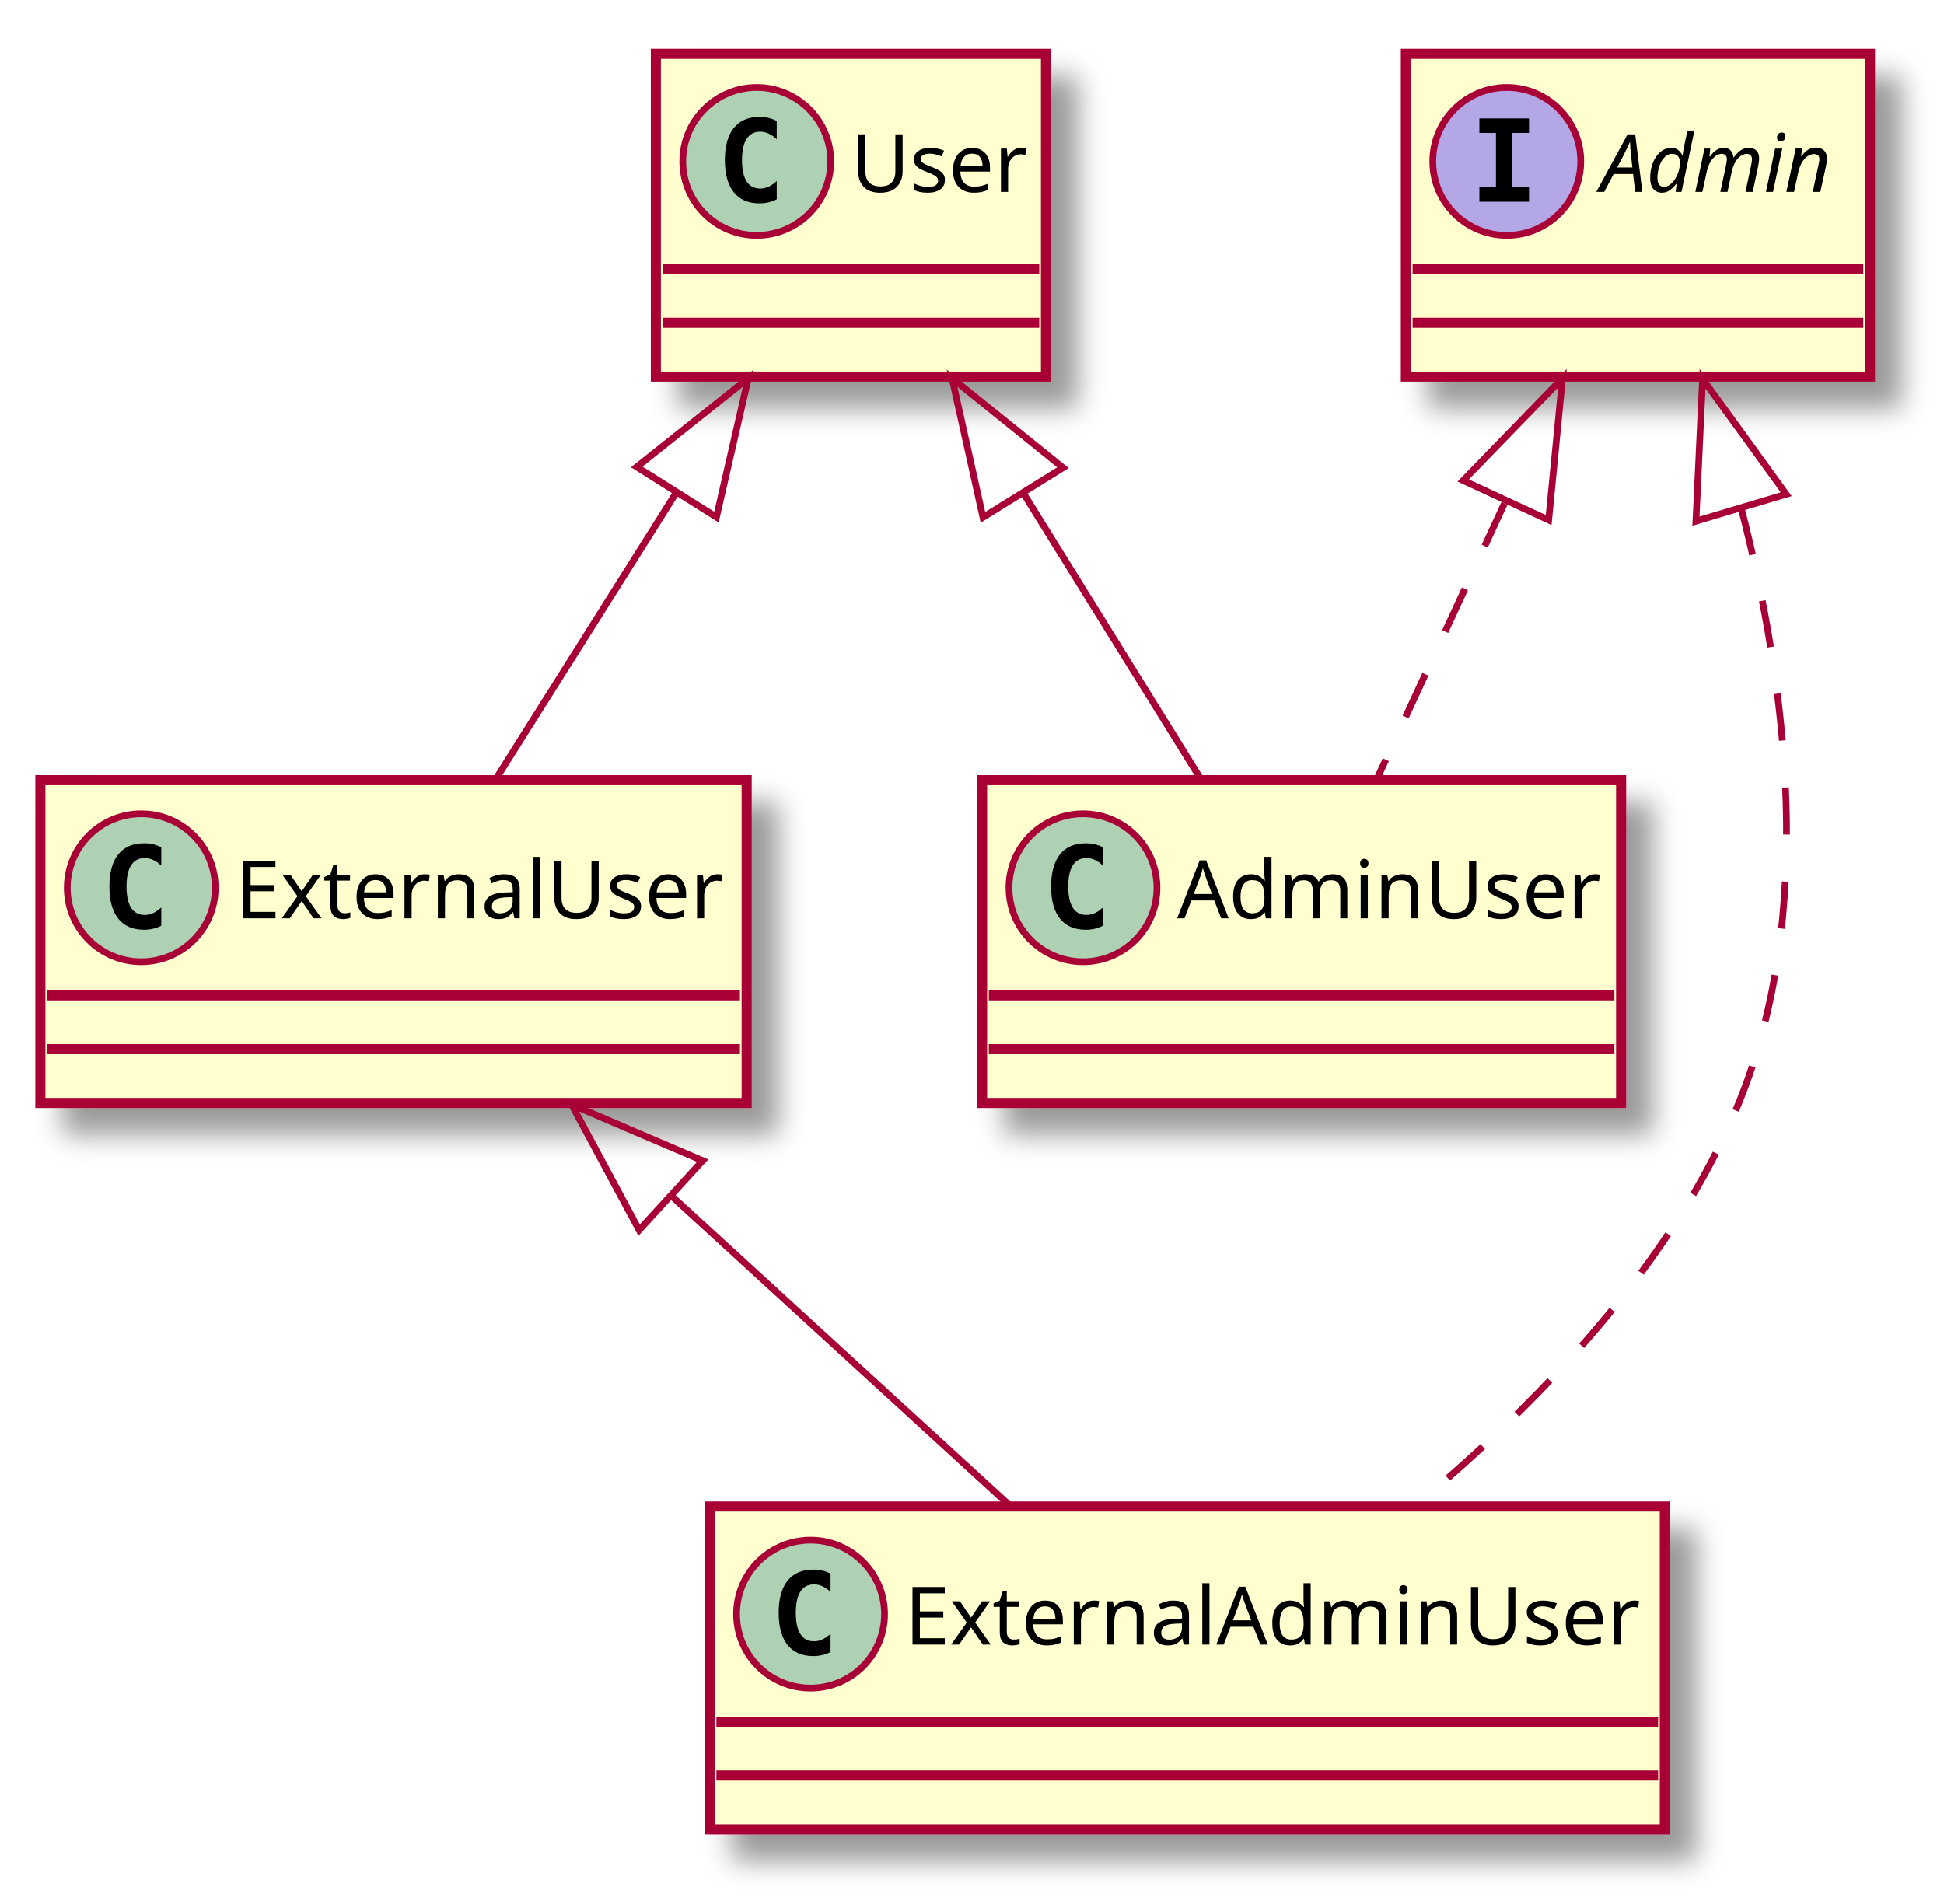
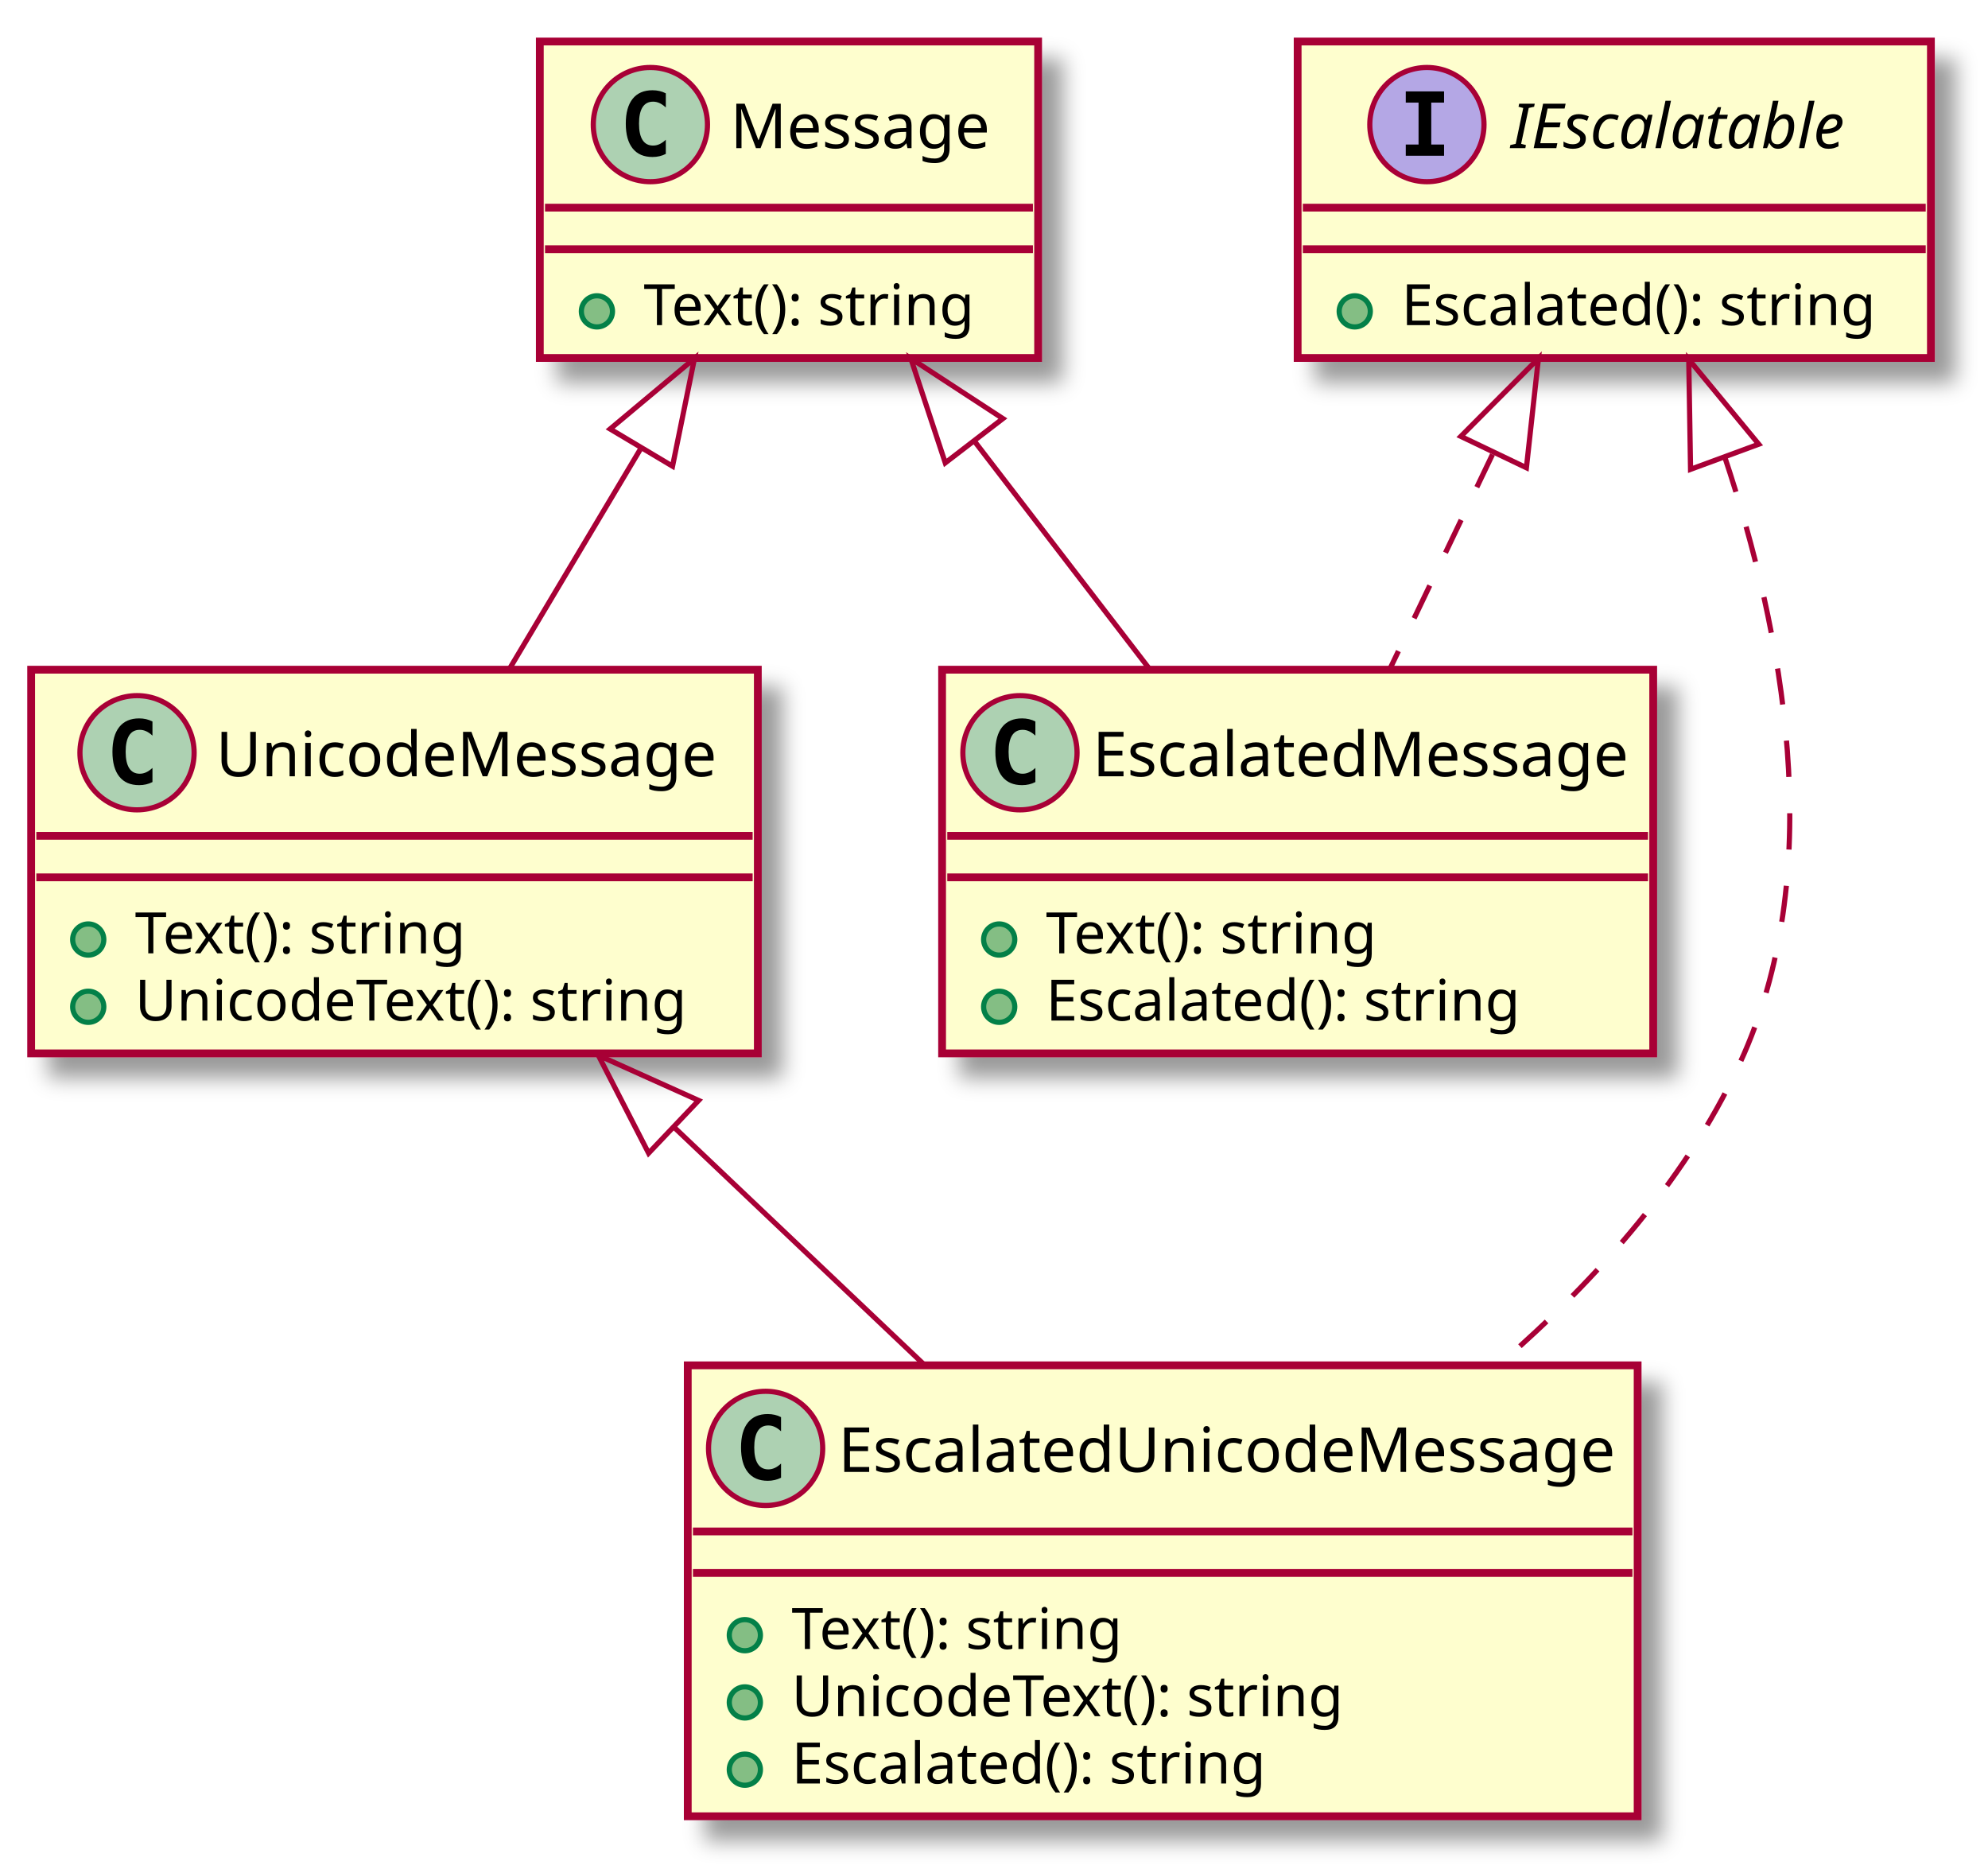
- <svg xmlns="http://www.w3.org/2000/svg" contentScriptType="application/ecmascript" contentStyleType="text/css" height="283px" preserveAspectRatio="none" style="width:289px;height:283px;" version="1.1" viewBox="0 0 289 283" width="289px" zoomAndPan="magnify">
+ <svg xmlns="http://www.w3.org/2000/svg" contentScriptType="application/ecmascript" contentStyleType="text/css" height="360px" preserveAspectRatio="none" style="width:383px;height:360px;" version="1.1" viewBox="0 0 383 360" width="383px" zoomAndPan="magnify">
  <defs>
-     <filter height="300%" id="f1cy5u18eqom6e" width="300%" x="-1" y="-1">
+     <filter height="300%" id="fypaao1x1n1w" width="300%" x="-1" y="-1">
      <feGaussianBlur result="blurOut" stdDeviation="2.0" />
      <feColorMatrix in="blurOut" result="blurOut2" type="matrix" values="0 0 0 0 0 0 0 0 0 0 0 0 0 0 0 0 0 0 .4 0" />
      <feOffset dx="4.0" dy="4.0" in="blurOut2" result="blurOut3" />
      <feBlend in="SourceGraphic" in2="blurOut3" mode="normal" />
    </filter>
  </defs>
  <g>
-     <rect fill="#FEFECE" filter="url(#f1cy5u18eqom6e)" height="48" id="User" style="stroke: #A80036; stroke-width: 1.5;" width="58" x="97.5" y="8" />
-     <ellipse cx="112.5" cy="24" fill="#ADD1B2" rx="11" ry="11" style="stroke: #A80036; stroke-width: 1.0;" />
-     <path d="M115.473,29.643 Q114.892,29.942 114.253,30.091 Q113.614,30.241 112.908,30.241 Q110.401,30.241 109.082,28.589 Q107.762,26.937 107.762,23.816 Q107.762,20.686 109.082,19.035 Q110.401,17.383 112.908,17.383 Q113.614,17.383 114.261,17.532 Q114.909,17.682 115.473,17.98 L115.473,20.703 Q114.842,20.122 114.249,19.852 Q113.655,19.582 113.024,19.582 Q111.68,19.582 110.995,20.649 Q110.31,21.716 110.31,23.816 Q110.31,25.908 110.995,26.974 Q111.68,28.041 113.024,28.041 Q113.655,28.041 114.249,27.771 Q114.842,27.502 115.473,26.92 Z " />
-     <text fill="#000000" font-family="sans-serif" font-size="12" lengthAdjust="spacingAndGlyphs" textLength="26" x="126.5" y="28.535">User</text>
-     <line style="stroke: #A80036; stroke-width: 1.5;" x1="98.5" x2="154.5" y1="40" y2="40" />
-     <line style="stroke: #A80036; stroke-width: 1.5;" x1="98.5" x2="154.5" y1="48" y2="48" />
-     <rect fill="#FEFECE" filter="url(#f1cy5u18eqom6e)" height="48" id="Admin" style="stroke: #A80036; stroke-width: 1.5;" width="69" x="209" y="8" />
-     <ellipse cx="224" cy="24" fill="#B4A7E5" rx="11" ry="11" style="stroke: #A80036; stroke-width: 1.0;" />
-     <path d="M219.928,19.765 L219.928,17.607 L227.307,17.607 L227.307,19.765 L224.842,19.765 L224.842,27.842 L227.307,27.842 L227.307,30 L219.928,30 L219.928,27.842 L222.393,27.842 L222.393,19.765 Z " />
-     <text fill="#000000" font-family="sans-serif" font-size="12" font-style="italic" lengthAdjust="spacingAndGlyphs" textLength="37" x="238" y="28.535">Admin</text>
-     <line style="stroke: #A80036; stroke-width: 1.5;" x1="210" x2="277" y1="40" y2="40" />
-     <line style="stroke: #A80036; stroke-width: 1.5;" x1="210" x2="277" y1="48" y2="48" />
-     <rect fill="#FEFECE" filter="url(#f1cy5u18eqom6e)" height="48" id="AdminUser" style="stroke: #A80036; stroke-width: 1.5;" width="95" x="146" y="116" />
-     <ellipse cx="161" cy="132" fill="#ADD1B2" rx="11" ry="11" style="stroke: #A80036; stroke-width: 1.0;" />
-     <path d="M163.973,137.643 Q163.392,137.942 162.753,138.091 Q162.114,138.241 161.408,138.241 Q158.901,138.241 157.582,136.589 Q156.262,134.937 156.262,131.816 Q156.262,128.686 157.582,127.035 Q158.901,125.383 161.408,125.383 Q162.114,125.383 162.761,125.532 Q163.409,125.682 163.973,125.981 L163.973,128.703 Q163.342,128.122 162.749,127.852 Q162.155,127.582 161.524,127.582 Q160.18,127.582 159.495,128.649 Q158.81,129.716 158.81,131.816 Q158.81,133.908 159.495,134.974 Q160.18,136.041 161.524,136.041 Q162.155,136.041 162.749,135.771 Q163.342,135.501 163.973,134.92 Z " />
-     <text fill="#000000" font-family="sans-serif" font-size="12" lengthAdjust="spacingAndGlyphs" textLength="63" x="175" y="136.535">AdminUser</text>
-     <line style="stroke: #A80036; stroke-width: 1.5;" x1="147" x2="240" y1="148" y2="148" />
-     <line style="stroke: #A80036; stroke-width: 1.5;" x1="147" x2="240" y1="156" y2="156" />
-     <rect fill="#FEFECE" filter="url(#f1cy5u18eqom6e)" height="48" id="ExternalUser" style="stroke: #A80036; stroke-width: 1.5;" width="105" x="6" y="116" />
-     <ellipse cx="21" cy="132" fill="#ADD1B2" rx="11" ry="11" style="stroke: #A80036; stroke-width: 1.0;" />
-     <path d="M23.973,137.643 Q23.392,137.942 22.753,138.091 Q22.114,138.241 21.408,138.241 Q18.901,138.241 17.581,136.589 Q16.262,134.937 16.262,131.816 Q16.262,128.686 17.581,127.035 Q18.901,125.383 21.408,125.383 Q22.114,125.383 22.761,125.532 Q23.409,125.682 23.973,125.981 L23.973,128.703 Q23.342,128.122 22.749,127.852 Q22.155,127.582 21.524,127.582 Q20.18,127.582 19.495,128.649 Q18.81,129.716 18.81,131.816 Q18.81,133.908 19.495,134.974 Q20.18,136.041 21.524,136.041 Q22.155,136.041 22.749,135.771 Q23.342,135.501 23.973,134.92 Z " />
-     <text fill="#000000" font-family="sans-serif" font-size="12" lengthAdjust="spacingAndGlyphs" textLength="73" x="35" y="136.535">ExternalUser</text>
-     <line style="stroke: #A80036; stroke-width: 1.5;" x1="7" x2="110" y1="148" y2="148" />
-     <line style="stroke: #A80036; stroke-width: 1.5;" x1="7" x2="110" y1="156" y2="156" />
-     <rect fill="#FEFECE" filter="url(#f1cy5u18eqom6e)" height="48" id="ExternalAdminUser" style="stroke: #A80036; stroke-width: 1.5;" width="142" x="105.5" y="224" />
-     <ellipse cx="120.5" cy="240" fill="#ADD1B2" rx="11" ry="11" style="stroke: #A80036; stroke-width: 1.0;" />
-     <path d="M123.473,245.643 Q122.892,245.942 122.253,246.091 Q121.614,246.241 120.908,246.241 Q118.401,246.241 117.082,244.589 Q115.762,242.937 115.762,239.816 Q115.762,236.686 117.082,235.035 Q118.401,233.383 120.908,233.383 Q121.614,233.383 122.261,233.532 Q122.909,233.682 123.473,233.981 L123.473,236.703 Q122.842,236.122 122.249,235.852 Q121.655,235.583 121.024,235.583 Q119.68,235.583 118.995,236.649 Q118.31,237.716 118.31,239.816 Q118.31,241.908 118.995,242.974 Q119.68,244.041 121.024,244.041 Q121.655,244.041 122.249,243.771 Q122.842,243.501 123.473,242.92 Z " />
-     <text fill="#000000" font-family="sans-serif" font-size="12" lengthAdjust="spacingAndGlyphs" textLength="110" x="134.5" y="244.535">ExternalAdminUser</text>
-     <line style="stroke: #A80036; stroke-width: 1.5;" x1="106.5" x2="246.5" y1="256" y2="256" />
-     <line style="stroke: #A80036; stroke-width: 1.5;" x1="106.5" x2="246.5" y1="264" y2="264" />
-     <path d="M152.188,73.407 C161.086,87.751 170.764,103.351 178.514,115.844 " fill="none" id="User-AdminUser" style="stroke: #A80036; stroke-width: 1.0;" />
-     <polygon fill="none" points="146.131,76.923,141.536,56.237,158.028,69.542,146.131,76.923" style="stroke: #A80036; stroke-width: 1.0;" />
-     <path d="M223.664,74.845 C217.209,88.787 210.274,103.767 204.684,115.844 " fill="none" id="Admin-AdminUser" style="stroke: #A80036; stroke-width: 1.0; stroke-dasharray: 7.0,7.0;" />
-     <polygon fill="none" points="217.524,71.446,232.279,56.237,230.229,77.328,217.524,71.446" style="stroke: #A80036; stroke-width: 1.0;" />
-     <path d="M100.429,73.407 C91.397,87.751 81.576,103.351 73.71,115.844 " fill="none" id="User-ExternalUser" style="stroke: #A80036; stroke-width: 1.0;" />
-     <polygon fill="none" points="94.659,69.432,111.24,56.237,106.507,76.892,94.659,69.432" style="stroke: #A80036; stroke-width: 1.0;" />
-     <path d="M99.854,177.849 C116.549,193.129 135.32,210.31 150.107,223.844 " fill="none" id="ExternalUser-ExternalAdminUser" style="stroke: #A80036; stroke-width: 1.0;" />
-     <polygon fill="none" points="95.009,182.904,84.981,164.237,104.461,172.577,95.009,182.904" style="stroke: #A80036; stroke-width: 1.0;" />
-     <path d="M258.889,75.674 C265.7,102.116 269.893,136.02 258.5,164 C248.739,187.971 228.482,208.832 210.545,223.768 " fill="none" id="Admin-ExternalAdminUser" style="stroke: #A80036; stroke-width: 1.0; stroke-dasharray: 7.0,7.0;" />
-     <polygon fill="none" points="252.126,77.491,253.112,56.325,265.541,73.487,252.126,77.491" style="stroke: #A80036; stroke-width: 1.0;" />
+     <rect fill="#FEFECE" filter="url(#fypaao1x1n1w)" height="60.955" id="Message" style="stroke: #A80036; stroke-width: 1.5;" width="96" x="104" y="8" />
+     <ellipse cx="125.3" cy="24" fill="#ADD1B2" rx="11" ry="11" style="stroke: #A80036; stroke-width: 1.0;" />
+     <path d="M128.273,29.643 Q127.692,29.942 127.053,30.091 Q126.414,30.241 125.708,30.241 Q123.201,30.241 121.882,28.589 Q120.562,26.937 120.562,23.816 Q120.562,20.686 121.882,19.035 Q123.201,17.383 125.708,17.383 Q126.414,17.383 127.061,17.532 Q127.709,17.682 128.273,17.98 L128.273,20.703 Q127.642,20.122 127.049,19.852 Q126.455,19.582 125.824,19.582 Q124.48,19.582 123.795,20.649 Q123.11,21.716 123.11,23.816 Q123.11,25.908 123.795,26.974 Q124.48,28.041 125.824,28.041 Q126.455,28.041 127.049,27.771 Q127.642,27.502 128.273,26.92 Z " />
+     <text fill="#000000" font-family="sans-serif" font-size="12" lengthAdjust="spacingAndGlyphs" textLength="50" x="140.7" y="28.535">Message</text>
+     <line style="stroke: #A80036; stroke-width: 1.5;" x1="105" x2="199" y1="40" y2="40" />
+     <line style="stroke: #A80036; stroke-width: 1.5;" x1="105" x2="199" y1="48" y2="48" />
+     <ellipse cx="115" cy="59.977" fill="#84BE84" rx="3" ry="3" style="stroke: #038048; stroke-width: 1.0;" />
+     <text fill="#000000" font-family="sans-serif" font-size="11" lengthAdjust="spacingAndGlyphs" textLength="70" x="124" y="62.635">Text(): string</text>
+     <rect fill="#FEFECE" filter="url(#fypaao1x1n1w)" height="60.955" id="IEscalatable" style="stroke: #A80036; stroke-width: 1.5;" width="122" x="250" y="8" />
+     <ellipse cx="274.9" cy="24" fill="#B4A7E5" rx="11" ry="11" style="stroke: #A80036; stroke-width: 1.0;" />
+     <path d="M270.828,19.765 L270.828,17.607 L278.207,17.607 L278.207,19.765 L275.742,19.765 L275.742,27.842 L278.207,27.842 L278.207,30 L270.828,30 L270.828,27.842 L273.293,27.842 L273.293,19.765 Z " />
+     <text fill="#000000" font-family="sans-serif" font-size="12" font-style="italic" lengthAdjust="spacingAndGlyphs" textLength="68" x="291.1" y="28.535">IEscalatable</text>
+     <line style="stroke: #A80036; stroke-width: 1.5;" x1="251" x2="371" y1="40" y2="40" />
+     <line style="stroke: #A80036; stroke-width: 1.5;" x1="251" x2="371" y1="48" y2="48" />
+     <ellipse cx="261" cy="59.977" fill="#84BE84" rx="3" ry="3" style="stroke: #038048; stroke-width: 1.0;" />
+     <text fill="#000000" font-family="sans-serif" font-size="11" lengthAdjust="spacingAndGlyphs" textLength="96" x="270" y="62.635">Escalated(): string</text>
+     <rect fill="#FEFECE" filter="url(#fypaao1x1n1w)" height="73.91" id="EscalatedMessage" style="stroke: #A80036; stroke-width: 1.5;" width="137" x="181.5" y="129" />
+     <ellipse cx="196.5" cy="145" fill="#ADD1B2" rx="11" ry="11" style="stroke: #A80036; stroke-width: 1.0;" />
+     <path d="M199.473,150.643 Q198.892,150.942 198.253,151.091 Q197.614,151.241 196.908,151.241 Q194.401,151.241 193.082,149.589 Q191.762,147.937 191.762,144.816 Q191.762,141.686 193.082,140.035 Q194.401,138.383 196.908,138.383 Q197.614,138.383 198.261,138.532 Q198.909,138.682 199.473,138.981 L199.473,141.703 Q198.842,141.122 198.249,140.852 Q197.655,140.583 197.024,140.583 Q195.68,140.583 194.995,141.649 Q194.31,142.716 194.31,144.816 Q194.31,146.908 194.995,147.974 Q195.68,149.041 197.024,149.041 Q197.655,149.041 198.249,148.771 Q198.842,148.501 199.473,147.92 Z " />
+     <text fill="#000000" font-family="sans-serif" font-size="12" lengthAdjust="spacingAndGlyphs" textLength="105" x="210.5" y="149.535">EscalatedMessage</text>
+     <line style="stroke: #A80036; stroke-width: 1.5;" x1="182.5" x2="317.5" y1="161" y2="161" />
+     <line style="stroke: #A80036; stroke-width: 1.5;" x1="182.5" x2="317.5" y1="169" y2="169" />
+     <ellipse cx="192.5" cy="180.977" fill="#84BE84" rx="3" ry="3" style="stroke: #038048; stroke-width: 1.0;" />
+     <text fill="#000000" font-family="sans-serif" font-size="11" lengthAdjust="spacingAndGlyphs" textLength="70" x="201.5" y="183.635">Text(): string</text>
+     <ellipse cx="192.5" cy="193.933" fill="#84BE84" rx="3" ry="3" style="stroke: #038048; stroke-width: 1.0;" />
+     <text fill="#000000" font-family="sans-serif" font-size="11" lengthAdjust="spacingAndGlyphs" textLength="96" x="201.5" y="196.59">Escalated(): string</text>
+     <rect fill="#FEFECE" filter="url(#fypaao1x1n1w)" height="73.91" id="UnicodeMessage" style="stroke: #A80036; stroke-width: 1.5;" width="140" x="6" y="129" />
+     <ellipse cx="26.4" cy="145" fill="#ADD1B2" rx="11" ry="11" style="stroke: #A80036; stroke-width: 1.0;" />
+     <path d="M29.373,150.643 Q28.792,150.942 28.153,151.091 Q27.514,151.241 26.808,151.241 Q24.301,151.241 22.982,149.589 Q21.662,147.937 21.662,144.816 Q21.662,141.686 22.982,140.035 Q24.301,138.383 26.808,138.383 Q27.514,138.383 28.161,138.532 Q28.809,138.682 29.373,138.981 L29.373,141.703 Q28.742,141.122 28.149,140.852 Q27.555,140.583 26.924,140.583 Q25.58,140.583 24.895,141.649 Q24.21,142.716 24.21,144.816 Q24.21,146.908 24.895,147.974 Q25.58,149.041 26.924,149.041 Q27.555,149.041 28.149,148.771 Q28.742,148.501 29.373,147.92 Z " />
+     <text fill="#000000" font-family="sans-serif" font-size="12" lengthAdjust="spacingAndGlyphs" textLength="96" x="41.6" y="149.535">UnicodeMessage</text>
+     <line style="stroke: #A80036; stroke-width: 1.5;" x1="7" x2="145" y1="161" y2="161" />
+     <line style="stroke: #A80036; stroke-width: 1.5;" x1="7" x2="145" y1="169" y2="169" />
+     <ellipse cx="17" cy="180.977" fill="#84BE84" rx="3" ry="3" style="stroke: #038048; stroke-width: 1.0;" />
+     <text fill="#000000" font-family="sans-serif" font-size="11" lengthAdjust="spacingAndGlyphs" textLength="70" x="26" y="183.635">Text(): string</text>
+     <ellipse cx="17" cy="193.933" fill="#84BE84" rx="3" ry="3" style="stroke: #038048; stroke-width: 1.0;" />
+     <text fill="#000000" font-family="sans-serif" font-size="11" lengthAdjust="spacingAndGlyphs" textLength="114" x="26" y="196.59">UnicodeText(): string</text>
+     <rect fill="#FEFECE" filter="url(#fypaao1x1n1w)" height="86.865" id="EscalatedUnicodeMessage" style="stroke: #A80036; stroke-width: 1.5;" width="183" x="132.5" y="263" />
+     <ellipse cx="147.5" cy="279" fill="#ADD1B2" rx="11" ry="11" style="stroke: #A80036; stroke-width: 1.0;" />
+     <path d="M150.473,284.643 Q149.892,284.942 149.253,285.091 Q148.614,285.241 147.908,285.241 Q145.401,285.241 144.082,283.589 Q142.762,281.937 142.762,278.816 Q142.762,275.687 144.082,274.035 Q145.401,272.383 147.908,272.383 Q148.614,272.383 149.261,272.532 Q149.909,272.682 150.473,272.981 L150.473,275.703 Q149.842,275.122 149.249,274.852 Q148.655,274.582 148.024,274.582 Q146.68,274.582 145.995,275.649 Q145.31,276.716 145.31,278.816 Q145.31,280.908 145.995,281.974 Q146.68,283.041 148.024,283.041 Q148.655,283.041 149.249,282.771 Q149.842,282.502 150.473,281.92 Z " />
+     <text fill="#000000" font-family="sans-serif" font-size="12" lengthAdjust="spacingAndGlyphs" textLength="151" x="161.5" y="283.535">EscalatedUnicodeMessage</text>
+     <line style="stroke: #A80036; stroke-width: 1.5;" x1="133.5" x2="314.5" y1="295" y2="295" />
+     <line style="stroke: #A80036; stroke-width: 1.5;" x1="133.5" x2="314.5" y1="303" y2="303" />
+     <ellipse cx="143.5" cy="314.978" fill="#84BE84" rx="3" ry="3" style="stroke: #038048; stroke-width: 1.0;" />
+     <text fill="#000000" font-family="sans-serif" font-size="11" lengthAdjust="spacingAndGlyphs" textLength="70" x="152.5" y="317.635">Text(): string</text>
+     <ellipse cx="143.5" cy="327.933" fill="#84BE84" rx="3" ry="3" style="stroke: #038048; stroke-width: 1.0;" />
+     <text fill="#000000" font-family="sans-serif" font-size="11" lengthAdjust="spacingAndGlyphs" textLength="114" x="152.5" y="330.59">UnicodeText(): string</text>
+     <ellipse cx="143.5" cy="340.888" fill="#84BE84" rx="3" ry="3" style="stroke: #038048; stroke-width: 1.0;" />
+     <text fill="#000000" font-family="sans-serif" font-size="11" lengthAdjust="spacingAndGlyphs" textLength="96" x="152.5" y="343.545">Escalated(): string</text>
+     <path d="M187.873,85.172 C198.941,99.571 210.973,115.225 221.475,128.889 " fill="none" id="Message-EscalatedMessage" style="stroke: #A80036; stroke-width: 1.0;" />
+     <polygon fill="none" points="182.112,89.162,175.473,69.039,193.212,80.631,182.112,89.162" style="stroke: #A80036; stroke-width: 1.0;" />
+     <path d="M287.542,87.53 C280.97,101.267 273.937,115.968 267.755,128.889 " fill="none" id="IEscalatable-EscalatedMessage" style="stroke: #A80036; stroke-width: 1.0; stroke-dasharray: 7.0,7.0;" />
+     <polygon fill="none" points="281.443,84.06,296.389,69.039,294.072,90.102,281.443,84.06" style="stroke: #A80036; stroke-width: 1.0;" />
+     <path d="M123.338,86.584 C114.99,100.59 106,115.671 98.121,128.889 " fill="none" id="Message-UnicodeMessage" style="stroke: #A80036; stroke-width: 1.0;" />
+     <polygon fill="none" points="117.543,82.635,133.796,69.039,129.569,89.803,117.543,82.635" style="stroke: #A80036; stroke-width: 1.0;" />
+     <path d="M129.883,217.153 C145.652,232.123 162.74,248.344 177.973,262.805 " fill="none" id="UnicodeMessage-EscalatedUnicodeMessage" style="stroke: #A80036; stroke-width: 1.0;" />
+     <polygon fill="none" points="124.958,222.129,115.273,203.282,134.597,211.976,124.958,222.129" style="stroke: #A80036; stroke-width: 1.0;" />
+     <path d="M332.296,88.071 C343.502,121.724 351.944,166.557 336,203 C325.866,226.164 307.706,246.449 288.919,262.78 " fill="none" id="IEscalatable-EscalatedUnicodeMessage" style="stroke: #A80036; stroke-width: 1.0; stroke-dasharray: 7.0,7.0;" />
+     <polygon fill="none" points="325.695,90.405,325.348,69.218,338.832,85.564,325.695,90.405" style="stroke: #A80036; stroke-width: 1.0;" />
  </g>
</svg>
